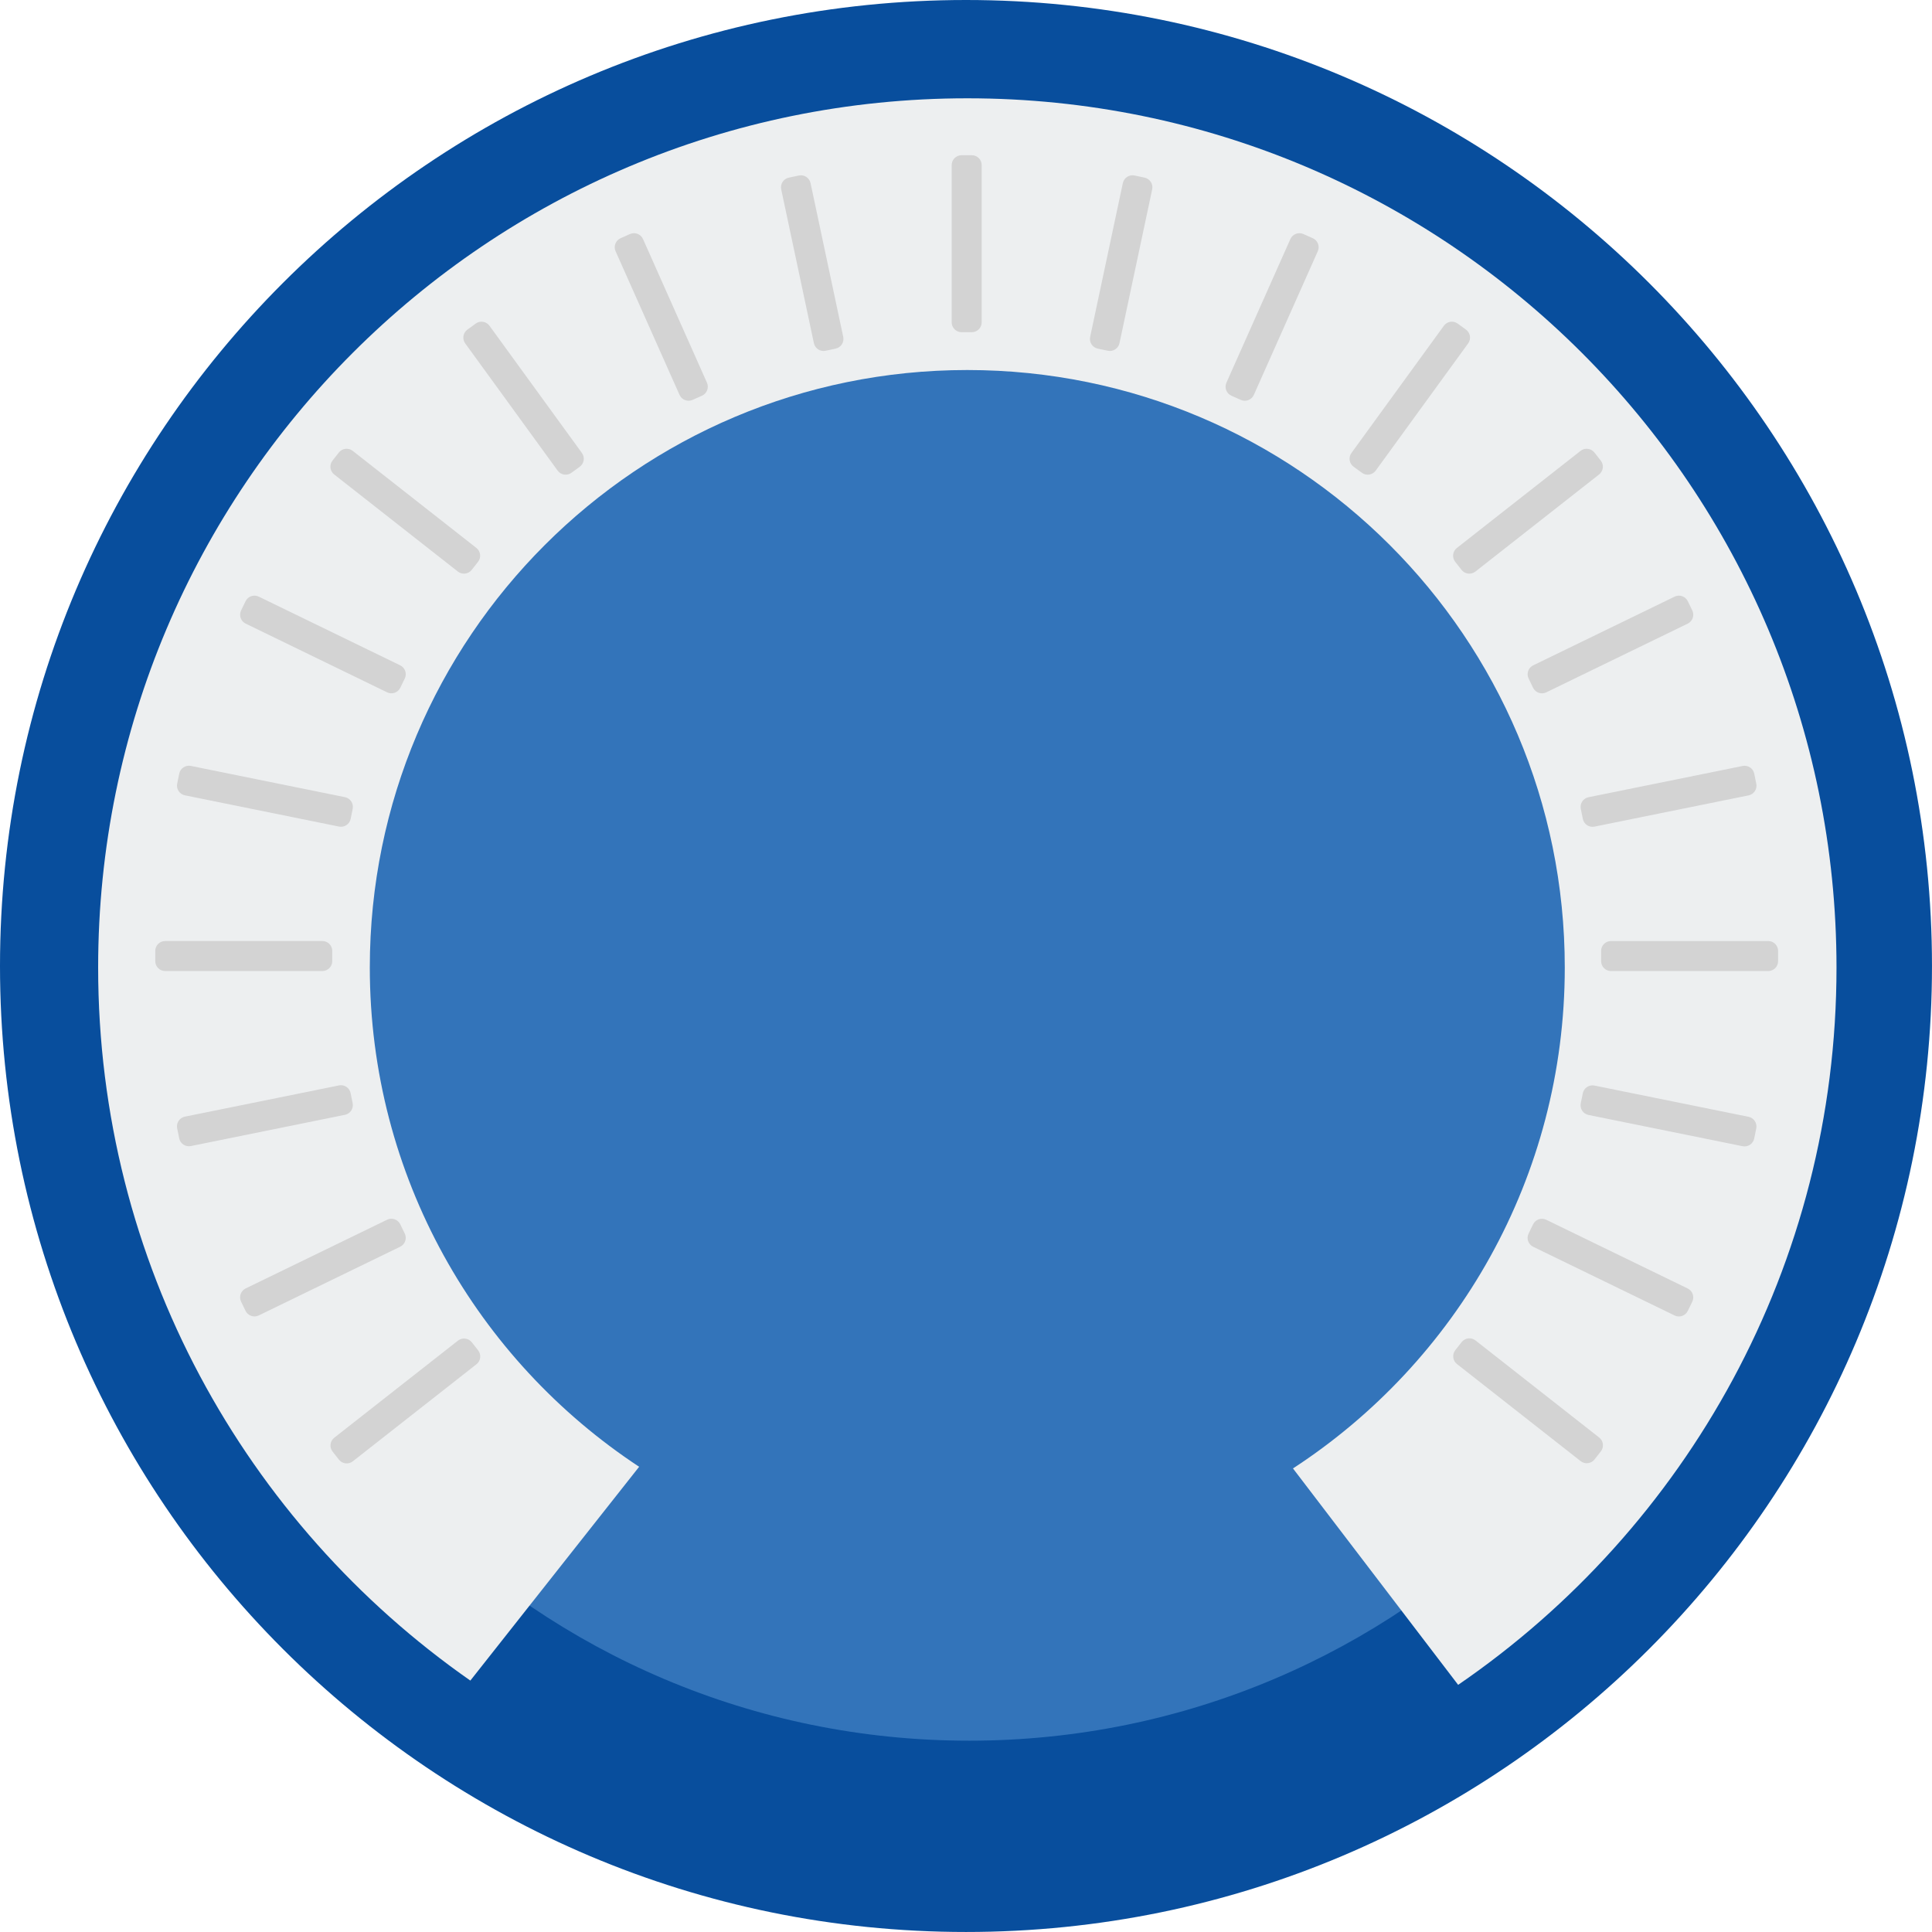
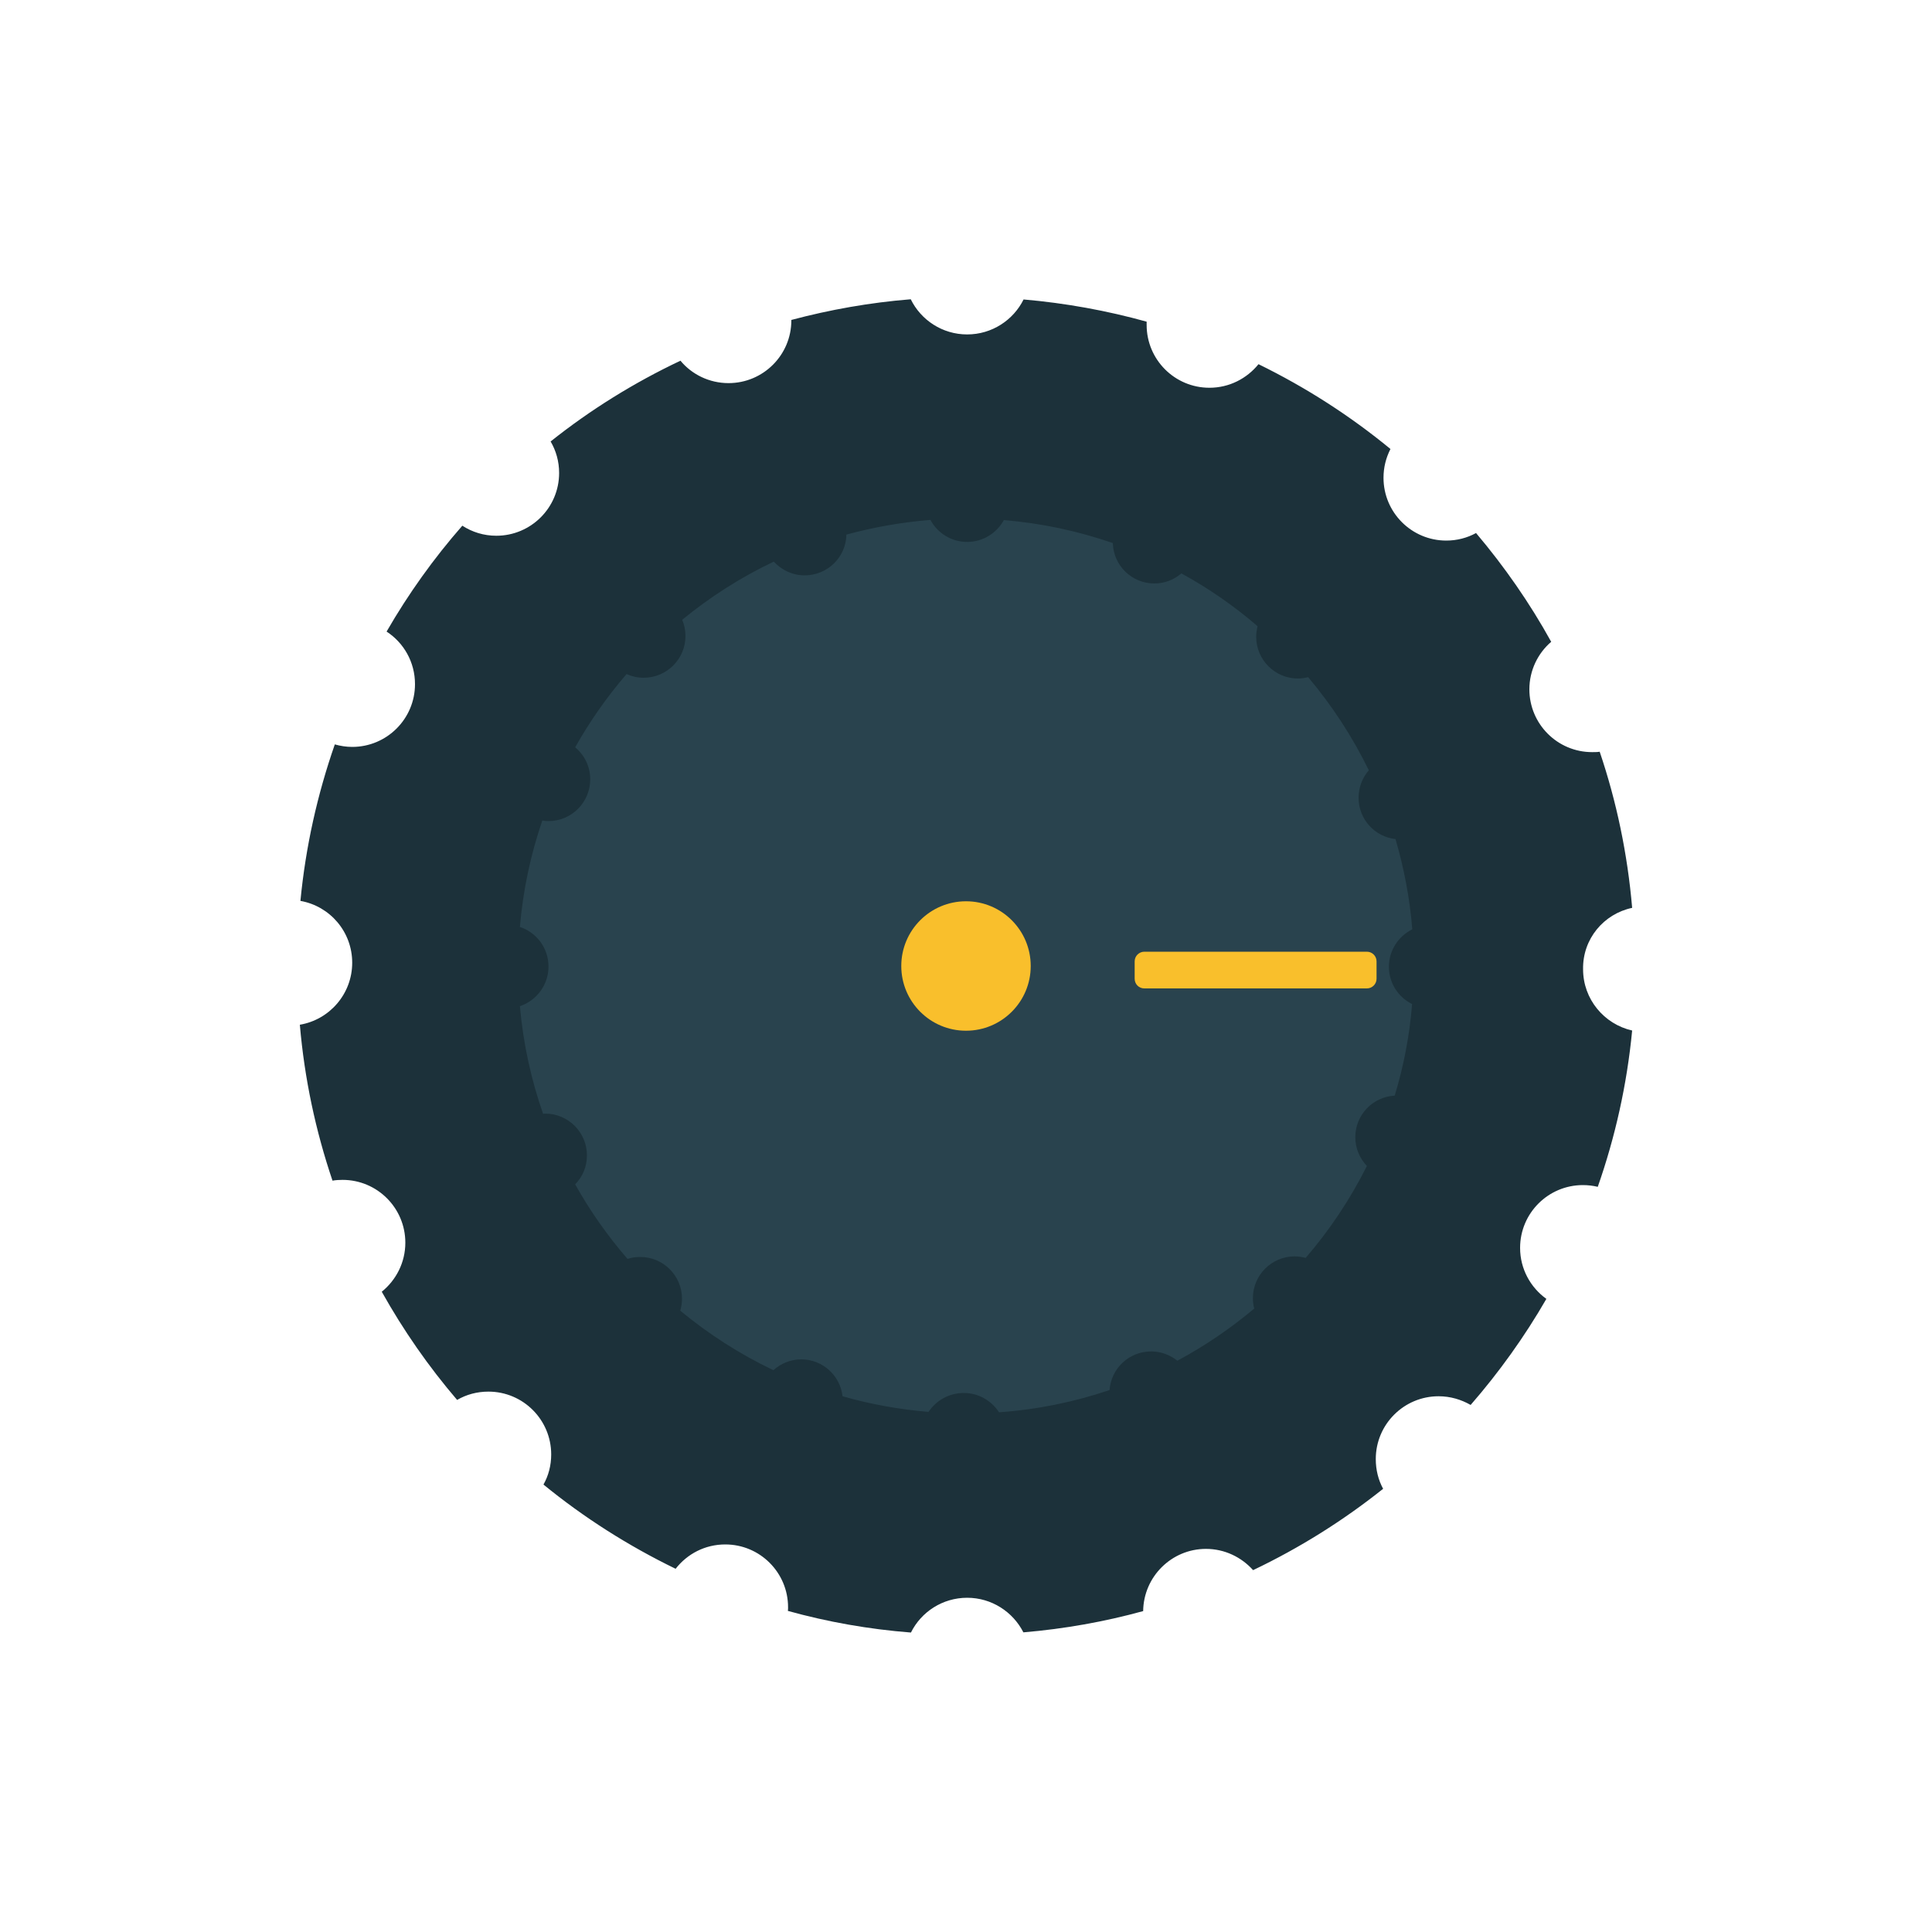
- <svg xmlns="http://www.w3.org/2000/svg" id="Body" viewBox="0 0 985.83 985.83">
-   <defs>
-     <style>.cls-1{fill:#084e9d;}.cls-2{fill:#3374ba;}.cls-3{fill:#edeff0;}.cls-4{fill:#d3d3d3;}</style>
-   </defs>
-   <circle id="Body_Back" data-name="Body Back" class="cls-1" cx="492.91" cy="492.91" r="492.91" />
-   <circle id="Bodyfront" class="cls-2" cx="494.51" cy="489.04" r="399.17" />
-   <path id="Background_Rules" data-name="Background Rules" class="cls-3" d="M502.89,60.24c-244.95,0-443.51,198.57-443.51,443.51,0,150.64,75.11,283.71,189.92,363.87l86.13-109.1C252.67,704,198,610.27,198,503.75c0-168.37,136.49-304.86,304.86-304.86S807.75,335.38,807.75,503.75c0,107.07-55.2,201.23-138.69,255.62L753.34,869.8c116.57-79.91,193.06-214,193.06-366C946.4,258.81,747.83,60.24,502.89,60.24Z" transform="translate(-9.3 -10.08)" />
-   <g id="Rules">
-     <rect class="cls-4" x="485.61" y="79.2" width="15.31" height="90.31" rx="5.04" />
-     <rect class="cls-4" x="416.09" y="99.19" width="15.31" height="90.31" rx="5.04" transform="translate(-30.05 81.18) rotate(-12)" />
-     <rect class="cls-4" x="339.07" y="126.66" width="15.31" height="90.31" rx="5.04" transform="translate(-49.21 145.8) rotate(-24)" />
-     <rect class="cls-4" x="268.8" y="168.1" width="15.31" height="90.31" rx="5.04" transform="translate(-81.85 193.15) rotate(-36)" />
-     <rect class="cls-4" x="208.45" y="225.75" width="15.31" height="90.31" rx="5.04" transform="translate(-139.73 263.57) rotate(-51.87)" />
-     <rect class="cls-4" x="166.43" y="293.78" width="15.31" height="90.31" rx="5.04" transform="translate(-216.15 337.34) rotate(-64.09)" />
-     <rect class="cls-4" x="136.83" y="371.24" width="15.31" height="90.31" rx="5.04" transform="translate(-301.61 465.17) rotate(-78.54)" />
-     <rect class="cls-4" x="573.73" y="99.19" width="15.31" height="90.31" rx="5.04" transform="translate(1110.76 396.33) rotate(-168)" />
-     <rect class="cls-4" x="650.75" y="126.66" width="15.31" height="90.31" rx="5.04" transform="translate(1180.71 586.5) rotate(-156)" />
-     <rect class="cls-4" x="721.02" y="168.1" width="15.31" height="90.31" rx="5.04" transform="translate(1183.53 804.01) rotate(-144)" />
-     <rect class="cls-4" x="781.37" y="225.75" width="15.31" height="90.31" rx="5.04" transform="translate(1053.76 1048.78) rotate(-128.13)" />
-     <rect class="cls-4" x="823.39" y="293.78" width="15.31" height="90.31" rx="5.04" transform="translate(880.02 1224.47) rotate(-115.91)" />
-     <rect class="cls-4" x="852.99" y="371.24" width="15.31" height="90.31" rx="5.04" transform="translate(614.3 1332.54) rotate(-101.46)" />
-     <rect class="cls-4" x="781.37" y="679.76" width="15.31" height="90.31" rx="5.04" transform="translate(1837.13 541.71) rotate(128.13)" />
-     <rect class="cls-4" x="823.39" y="611.74" width="15.31" height="90.31" rx="5.04" transform="translate(1775.74 186.35) rotate(115.91)" />
-     <rect class="cls-4" x="852.99" y="534.28" width="15.31" height="90.31" rx="5.04" transform="translate(1590.26 -158.97) rotate(101.46)" />
-     <rect class="cls-4" x="863.8" y="452.76" width="15.31" height="90.31" rx="5.04" transform="translate(1360.06 -383.62) rotate(90)" />
-     <rect class="cls-4" x="208.45" y="679.76" width="15.31" height="90.31" rx="5.04" transform="translate(643.64 97.28) rotate(51.87)" />
-     <rect class="cls-4" x="166.43" y="611.74" width="15.31" height="90.31" rx="5.04" transform="translate(679.57 203.18) rotate(64.09)" />
-     <rect class="cls-4" x="136.83" y="534.28" width="15.31" height="90.31" rx="5.04" transform="translate(674.35 312.59) rotate(78.54)" />
-     <rect class="cls-4" x="126.02" y="452.76" width="15.31" height="90.31" rx="5.04" transform="translate(622.29 354.15) rotate(90)" />
+ <svg xmlns="http://www.w3.org/2000/svg" version="1.1" id="Layer_1" x="0px" y="0px" viewBox="0 0 1000 1000" style="enable-background:new 0 0 1000 1000;" xml:space="preserve">
+   <style type="text/css">
+ 	.st0{display:none;}
+ 	.st1{display:inline;fill:none;}
+ 	.st2{display:inline;}
+ 	.st3{fill:#084E9D;}
+ 	.st4{fill:#3374BA;}
+ 	.st5{fill:#EDEFF0;}
+ 	.st6{fill:#D3D3D3;}
+ 	.st7{fill:#1C313A;}
+ 	.st8{fill:#29434E;}
+ 	.st9{fill:#F9BF2C;}
+ </style>
+   <g id="Base" class="st0">
+ </g>
+   <g id="Layer_4" class="st0">
+     <rect class="st1" width="1000" height="1000" />
+   </g>
+   <g id="Body" class="st0">
+     <g class="st2">
+       <g>
+         <circle id="Body_Back" class="st3" cx="500" cy="500" r="492.9" />
+         <circle id="Bodyfront" class="st4" cx="501.6" cy="496.1" r="399.2" />
+       </g>
+       <path id="Background_Rules_1_" class="st5" d="M500.7,57.2c-244.9,0-443.5,198.6-443.5,443.5c0,150.6,75.1,283.7,189.9,363.9    l86.1-109.1C250.5,701,195.8,607.3,195.8,500.8c0-168.4,136.5-304.9,304.9-304.9s304.9,136.5,304.9,304.9    c0,107.1-55.2,201.2-138.7,255.6l84.3,110.4c116.6-79.9,193.1-214,193.1-366C944.2,255.8,745.6,57.2,500.7,57.2z" />
+       <g id="Rules_1_">
+         <path class="st6" d="M503,176.6h-5.2c-2.8,0-5-2.3-5-5V91.3c0-2.8,2.3-5,5-5h5.2c2.8,0,5,2.3,5,5v80.2     C508,174.3,505.8,176.6,503,176.6z" />
+         <path class="st6" d="M433.5,185l-5.1,1.1c-2.7,0.6-5.4-1.2-6-3.9l-16.7-78.5c-0.6-2.7,1.2-5.4,3.9-6l5.1-1.1     c2.7-0.6,5.4,1.2,6,3.9l16.7,78.5C438,181.7,436.2,184.4,433.5,185z" />
+         <path class="st6" d="M365.3,209l-4.8,2.1c-2.5,1.1-5.5,0-6.7-2.6l-32.6-73.3c-1.1-2.5,0-5.5,2.6-6.7l4.8-2.1     c2.5-1.1,5.5,0,6.7,2.6l32.6,73.3C369,204.9,367.8,207.9,365.3,209z" />
+         <path class="st6" d="M302.9,245.2l-4.2,3.1c-2.3,1.6-5.4,1.1-7-1.1l-47.2-64.9c-1.6-2.3-1.1-5.4,1.1-7l4.2-3.1     c2.3-1.6,5.4-1.1,7,1.1l47.2,64.9C305.7,240.5,305.2,243.6,302.9,245.2z" />
+         <path class="st6" d="M251,293.7l-3.2,4.1c-1.7,2.2-4.9,2.6-7.1,0.9l-63.1-49.5c-2.2-1.7-2.6-4.9-0.9-7.1l3.2-4.1     c1.7-2.2,4.9-2.6,7.1-0.9l63.1,49.5C252.4,288.4,252.8,291.5,251,293.7z" />
+         <path class="st6" d="M213.6,353.3l-2.3,4.7c-1.2,2.5-4.2,3.5-6.7,2.3l-72.2-35.1c-2.5-1.2-3.5-4.2-2.3-6.7l2.3-4.7     c1.2-2.5,4.2-3.5,6.7-2.3l72.2,35.1C213.8,347.8,214.9,350.8,213.6,353.3z" />
+         <path class="st6" d="M187.1,419.8l-1,5.1c-0.6,2.7-3.2,4.5-5.9,3.9l-78.6-15.9c-2.7-0.6-4.5-3.2-3.9-5.9l1-5.1     c0.6-2.7,3.2-4.5,5.9-3.9l78.6,15.9C185.9,414.4,187.6,417.1,187.1,419.8z" />
+         <path class="st6" d="M567.2,185l5.1,1.1c2.7,0.6,5.4-1.2,6-3.9l16.7-78.5c0.6-2.7-1.2-5.4-3.9-6l-5.1-1.1c-2.7-0.6-5.4,1.2-6,3.9     L563.4,179C562.8,181.7,564.5,184.4,567.2,185z" />
+         <path class="st6" d="M635.4,209l4.8,2.1c2.5,1.1,5.5,0,6.7-2.6l32.6-73.3c1.1-2.5,0-5.5-2.6-6.7l-4.8-2.1c-2.5-1.1-5.5,0-6.7,2.6     l-32.6,73.3C631.8,204.9,632.9,207.9,635.4,209z" />
+         <path class="st6" d="M697.8,245.2l4.2,3.1c2.3,1.6,5.4,1.1,7-1.1l47.2-64.9c1.6-2.3,1.1-5.4-1.1-7l-4.2-3.1     c-2.3-1.6-5.4-1.1-7,1.1l-47.2,64.9C695.1,240.5,695.6,243.6,697.8,245.2z" />
+         <path class="st6" d="M749.7,293.7l3.2,4.1c1.7,2.2,4.9,2.6,7.1,0.9l63.1-49.5c2.2-1.7,2.6-4.9,0.9-7.1l-3.2-4.1     c-1.7-2.2-4.9-2.6-7.1-0.9l-63.1,49.5C748.4,288.4,748,291.5,749.7,293.7z" />
+         <path class="st6" d="M787.1,353.3l2.3,4.7c1.2,2.5,4.2,3.5,6.7,2.3l72.2-35.1c2.5-1.2,3.5-4.2,2.3-6.7l-2.3-4.7     c-1.2-2.5-4.2-3.5-6.7-2.3l-72.2,35.1C786.9,347.8,785.9,350.8,787.1,353.3z" />
+         <path class="st6" d="M813.7,419.8l1,5.1c0.6,2.7,3.2,4.5,5.9,3.9l78.6-15.9c2.7-0.6,4.5-3.2,3.9-5.9l-1-5.1     c-0.6-2.7-3.2-4.5-5.9-3.9l-78.6,15.9C814.9,414.4,813.1,417.1,813.7,419.8z" />
+         <path class="st6" d="M749.7,696.1l3.2-4.1c1.7-2.2,4.9-2.6,7.1-0.9l63.1,49.5c2.2,1.7,2.6,4.9,0.9,7.1l-3.2,4.1     c-1.7,2.2-4.9,2.6-7.1,0.9l-63.1-49.5C748.4,701.5,748,698.3,749.7,696.1z" />
+         <path class="st6" d="M787.1,636.5l2.3-4.7c1.2-2.5,4.2-3.5,6.7-2.3l72.2,35.1c2.5,1.2,3.5,4.2,2.3,6.7l-2.3,4.7     c-1.2,2.5-4.2,3.5-6.7,2.3l-72.2-35.1C786.9,642,785.9,639,787.1,636.5z" />
+         <path class="st6" d="M813.7,570l1-5.1c0.6-2.7,3.2-4.5,5.9-3.9l78.6,15.9c2.7,0.6,4.5,3.2,3.9,5.9l-1,5.1     c-0.6,2.7-3.2,4.5-5.9,3.9L817.6,576C814.9,575.4,813.1,572.8,813.7,570z" />
+         <path class="st6" d="M824.1,497.5v-5.2c0-2.8,2.3-5,5-5h80.2c2.8,0,5,2.3,5,5v5.2c0,2.8-2.3,5-5,5h-80.2     C826.4,502.6,824.1,500.3,824.1,497.5z" />
+         <path class="st6" d="M251,696.1l-3.2-4.1c-1.7-2.2-4.9-2.6-7.1-0.9l-63.1,49.5c-2.2,1.7-2.6,4.9-0.9,7.1l3.2,4.1     c1.7,2.2,4.9,2.6,7.1,0.9l63.1-49.5C252.4,701.5,252.8,698.3,251,696.1z" />
+         <path class="st6" d="M213.6,636.5l-2.3-4.7c-1.2-2.5-4.2-3.5-6.7-2.3l-72.2,35.1c-2.5,1.2-3.5,4.2-2.3,6.7l2.3,4.7     c1.2,2.5,4.2,3.5,6.7,2.3l72.2-35.1C213.8,642,214.9,639,213.6,636.5z" />
+         <path class="st6" d="M187.1,570l-1-5.1c-0.6-2.7-3.2-4.5-5.9-3.9l-78.6,15.9c-2.7,0.6-4.5,3.2-3.9,5.9l1,5.1     c0.6,2.7,3.2,4.5,5.9,3.9l78.6-15.9C185.9,575.4,187.6,572.8,187.1,570z" />
+         <path class="st6" d="M176.6,497.5v-5.2c0-2.8-2.3-5-5-5H91.4c-2.8,0-5,2.3-5,5v5.2c0,2.8,2.3,5,5,5h80.2     C174.4,502.6,176.6,500.3,176.6,497.5z" />
+       </g>
+     </g>
+   </g>
+   <g id="Knop">
+     <g>
+       <path class="st7" d="M844.8,469.9c-2.4-28-8.1-55.1-16.8-80.8c-1.3,0.2-2.6,0.2-3.9,0.2c-18,0-32.5-14.6-32.5-32.5    c0-9.8,4.4-18.7,11.3-24.6c-11.1-20.1-24.2-38.9-38.9-56.3c-4.6,2.5-9.8,3.9-15.4,3.9c-18,0-32.5-14.6-32.5-32.5    c0-5.4,1.3-10.4,3.6-14.9c-20.9-17.2-43.8-31.9-68.3-43.9c-6,7.4-15.1,12.2-25.4,12.2c-18,0-32.5-14.6-32.5-32.5    c0-0.6,0-1.1,0-1.7c-20.5-5.7-41.8-9.6-63.7-11.5c-5.3,10.7-16.4,18.1-29.2,18.1s-23.9-7.4-29.2-18.2    c-21.2,1.7-41.9,5.4-61.8,10.7c0,0.1,0,0.2,0,0.2c0,18-14.6,32.5-32.5,32.5c-10,0-19-4.5-24.9-11.6    c-24.1,11.4-46.6,25.4-67.2,41.8c2.8,4.8,4.4,10.3,4.4,16.3c0,18-14.6,32.5-32.5,32.5c-6.5,0-12.5-1.9-17.6-5.2    c-14.8,16.9-27.9,35.2-39.2,54.8c8.9,5.8,14.7,15.8,14.7,27.2c0,18-14.6,32.5-32.5,32.5c-3.1,0-6.2-0.5-9-1.3    c-9,25.8-15.1,52.9-17.8,81c15.3,2.7,26.8,16,26.8,32c0,16.1-11.7,29.5-27.1,32.1c2.4,28,8.2,55,16.9,80.7    c1.7-0.3,3.5-0.4,5.2-0.4c18,0,32.5,14.6,32.5,32.5c0,10.3-4.8,19.4-12.2,25.4c11.2,20,24.2,38.7,39,56c4.8-2.8,10.3-4.3,16.2-4.3    c18,0,32.5,14.6,32.5,32.5c0,5.7-1.4,11-4,15.6c20.9,17.1,43.9,31.7,68.4,43.6c6-7.7,15.2-12.6,25.7-12.6    c18,0,32.5,14.6,32.5,32.5c0,0.6,0,1.3-0.1,1.9c20.5,5.7,41.9,9.5,63.7,11.2c5.3-10.7,16.4-18,29.1-18c12.7,0,23.7,7.3,29.1,17.9    c21.3-1.8,42-5.5,62-11c0.2-17.8,14.7-32.2,32.5-32.2c9.7,0,18.4,4.3,24.4,11c24.1-11.5,46.6-25.6,67.3-42.1    c-2.5-4.6-3.8-9.8-3.8-15.4c0-18,14.6-32.5,32.5-32.5c6.1,0,11.7,1.7,16.6,4.5c14.7-16.9,27.9-35.3,39.2-54.9    c-8.2-5.9-13.6-15.5-13.6-26.4c0-18,14.6-32.5,32.5-32.5c2.6,0,5.2,0.3,7.7,0.9c9-25.7,15.1-52.8,17.8-80.9    c-14.5-3.3-25.4-16.2-25.4-31.7C819.1,486,830.1,473,844.8,469.9z" />
+       <path class="st8" d="M498.9,721c7.6,0,14.3,4,18.2,10c19.9-1.4,39.1-5.4,57.2-11.5c0.8-11.2,10.1-20,21.5-20    c5.1,0,9.8,1.8,13.6,4.8c14.2-7.6,27.5-16.7,39.8-27c-0.5-1.7-0.7-3.6-0.7-5.4c0-11.9,9.7-21.6,21.6-21.6c2,0,3.9,0.3,5.7,0.8    c12.4-14.4,23.1-30.4,31.7-47.6c-3.7-3.9-6-9.1-6-14.9c0-11.5,9-20.9,20.4-21.5c4.6-15.2,7.7-31,9-47.4c-7.1-3.5-12-10.8-12-19.3    s4.9-15.8,12.1-19.4c-1.3-16.1-4.3-31.7-8.7-46.7c-10.8-1.2-19.1-10.3-19.1-21.4c0-5.4,2-10.4,5.3-14.2    c-8.5-17.4-19.1-33.6-31.4-48.2c-1.7,0.4-3.5,0.7-5.3,0.7c-11.9,0-21.6-9.7-21.6-21.6c0-1.9,0.3-3.7,0.7-5.5    c-12.1-10.4-25.3-19.6-39.4-27.3c-3.8,3.2-8.6,5.2-14,5.2c-11.7,0-21.2-9.3-21.5-20.9c-17.9-6.2-36.8-10.3-56.4-11.9    c-3.7,6.7-10.8,11.3-19,11.3s-15.4-4.6-19-11.4c-14.9,1.2-29.5,3.8-43.5,7.6c-0.2,11.7-9.8,21.1-21.6,21.1c-6.4,0-12-2.8-16-7.1    c-17.1,8.1-33,18.3-47.4,30.1c1.1,2.6,1.7,5.4,1.7,8.4c0,11.9-9.7,21.6-21.6,21.6c-3.2,0-6.2-0.7-8.9-1.9    c-10.1,11.7-19,24.4-26.6,37.9c4.8,4,7.8,9.9,7.8,16.6c0,11.9-9.7,21.6-21.6,21.6c-1.1,0-2.2-0.1-3.2-0.3c-6,17.5-10,36-11.6,55.1    c8.6,2.8,14.8,10.9,14.8,20.5c0,9.5-6.2,17.6-14.8,20.5c1.7,19.3,5.8,38,12,55.7c0.4,0,0.7-0.1,1.1-0.1c11.9,0,21.6,9.7,21.6,21.6    c0,5.9-2.3,11.2-6.1,15c7.7,13.8,16.8,26.7,27.1,38.6c2.1-0.7,4.3-1,6.6-1c11.9,0,21.6,9.7,21.6,21.6c0,2.1-0.3,4.2-0.9,6.2    c14.6,12.1,30.8,22.5,48.2,30.8c3.8-3.4,8.9-5.6,14.4-5.6c11.1,0,20.2,8.4,21.4,19.1c14.3,4.1,29.2,6.8,44.5,8.1    C484.6,724.8,491.3,721,498.9,721z" />
+       <path class="st9" d="M587.3,506.6v-9c0-2.8,2.3-5,5-5h115.2c2.8,0,5,2.3,5,5v9c0,2.8-2.3,5-5,5H592.3    C589.5,511.6,587.3,509.4,587.3,506.6z" />
+       <circle class="st9" cx="500" cy="500" r="33.5" />
+     </g>
  </g>
</svg>
